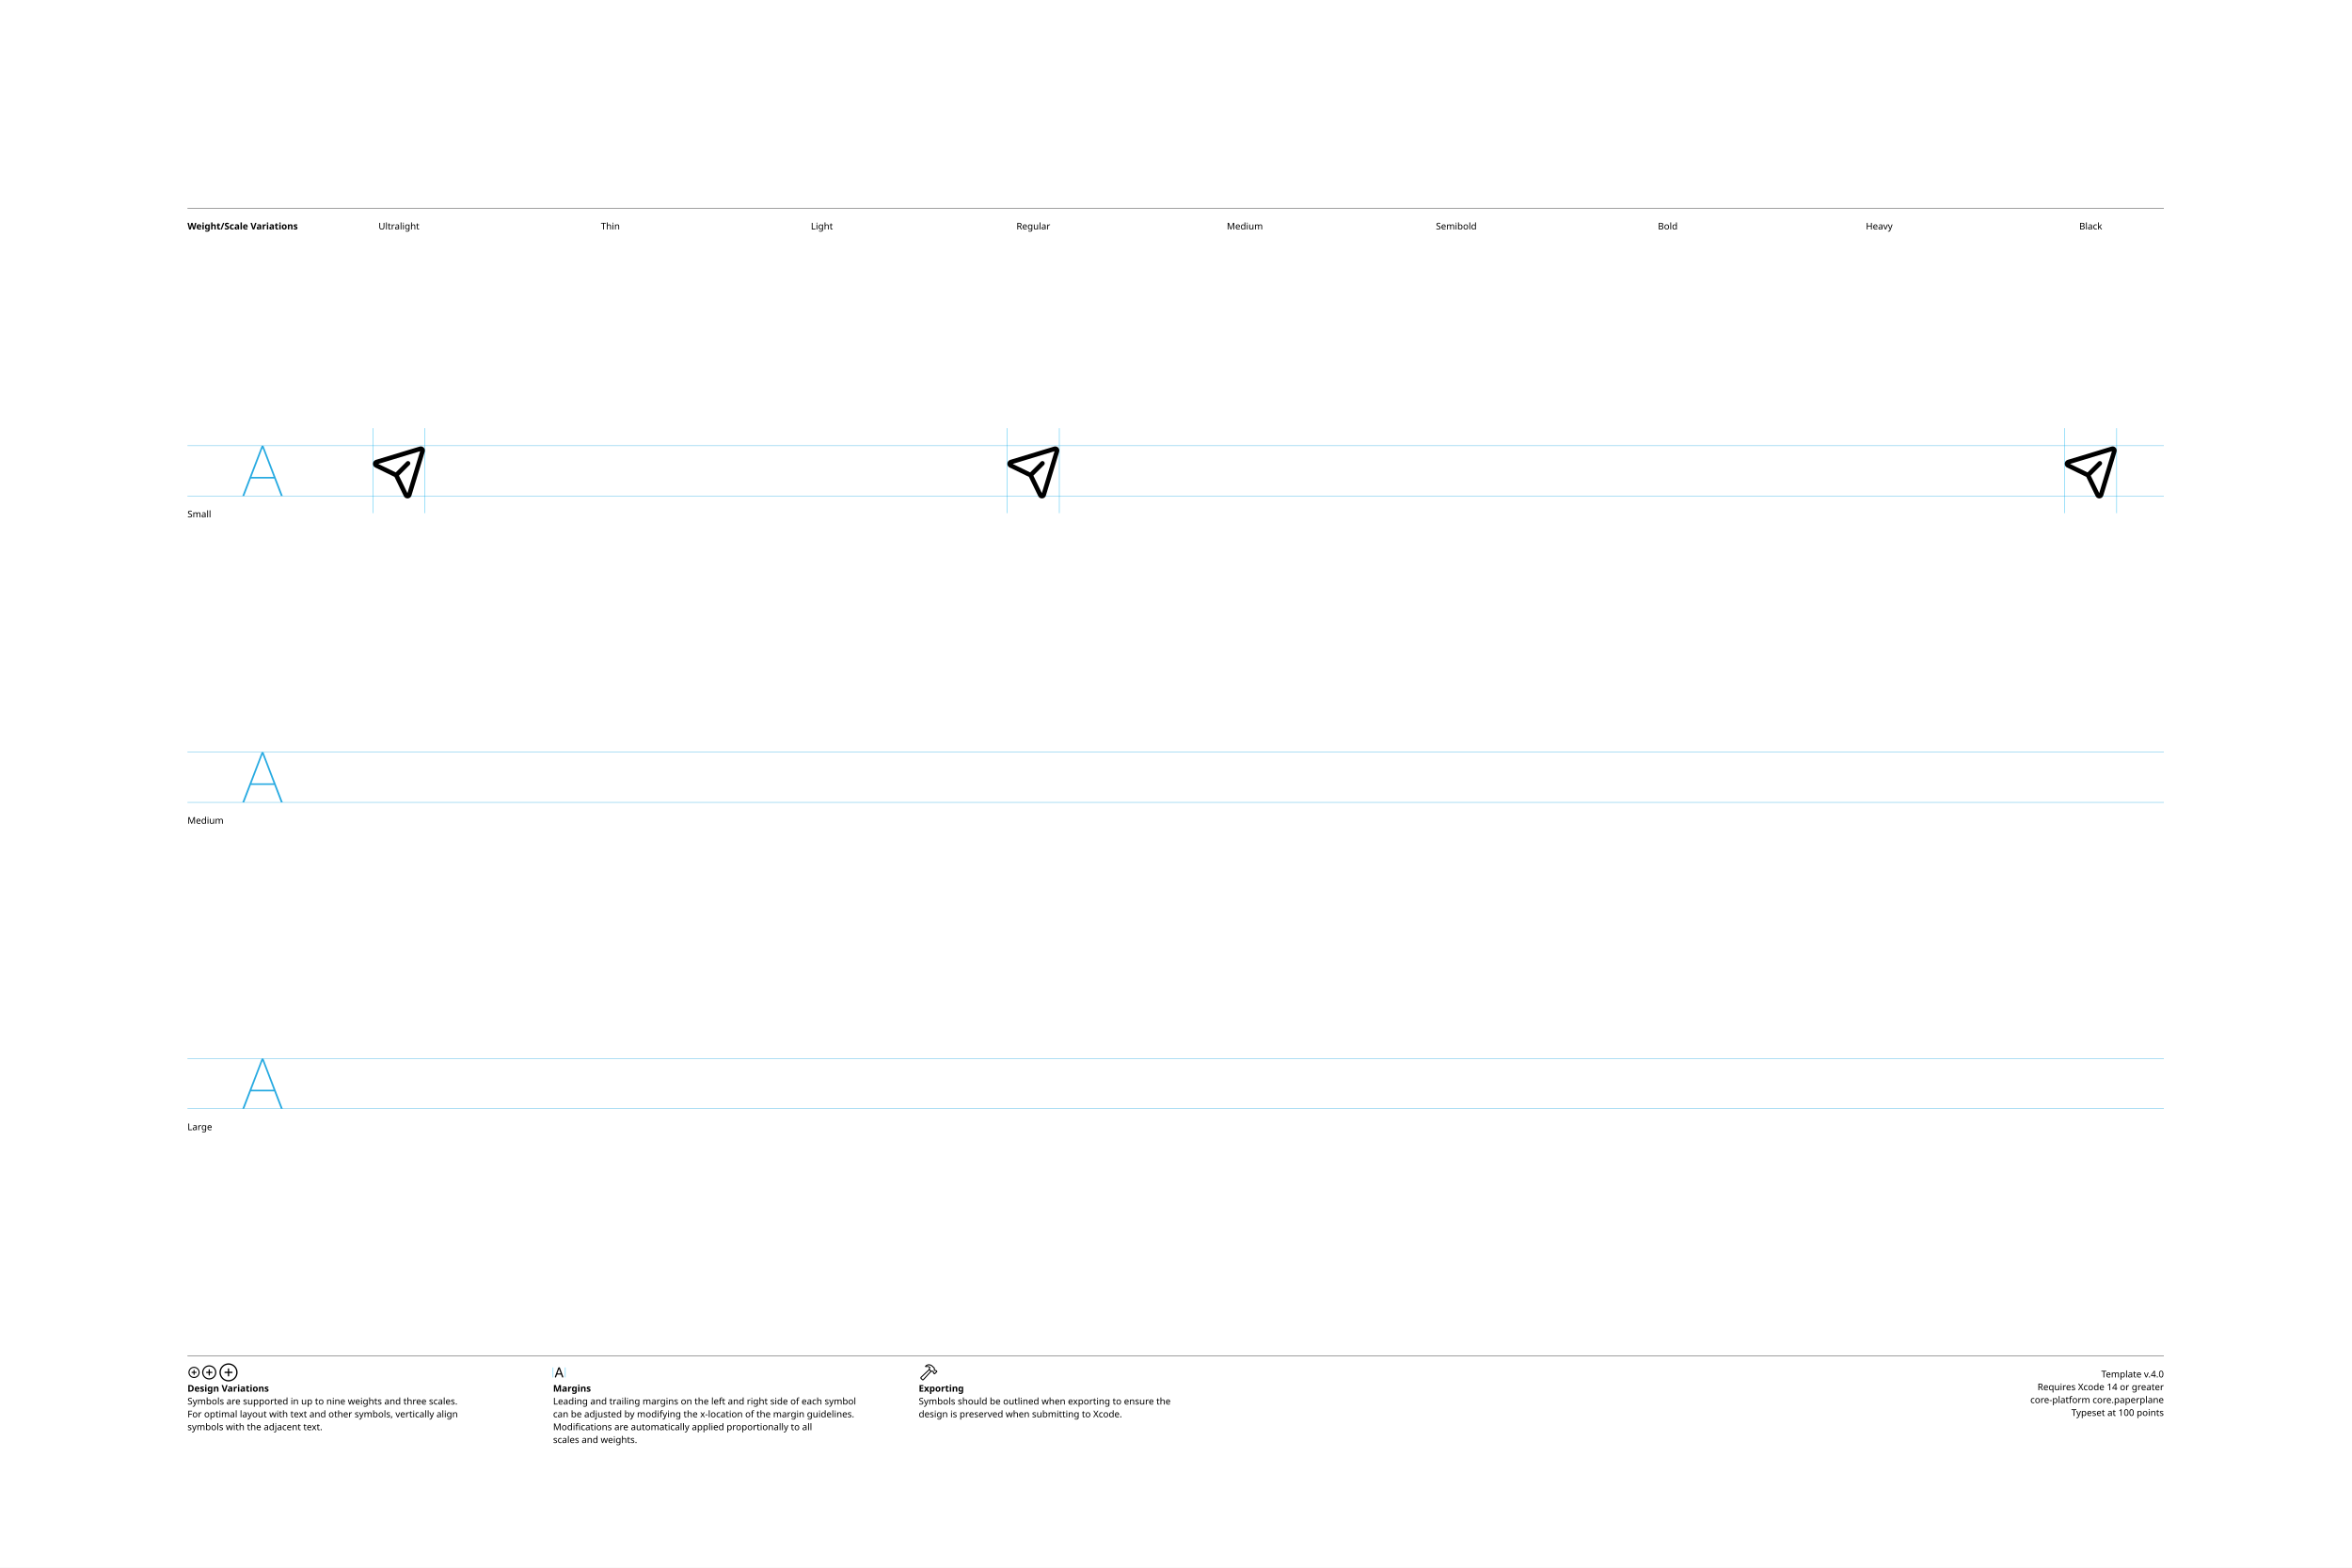
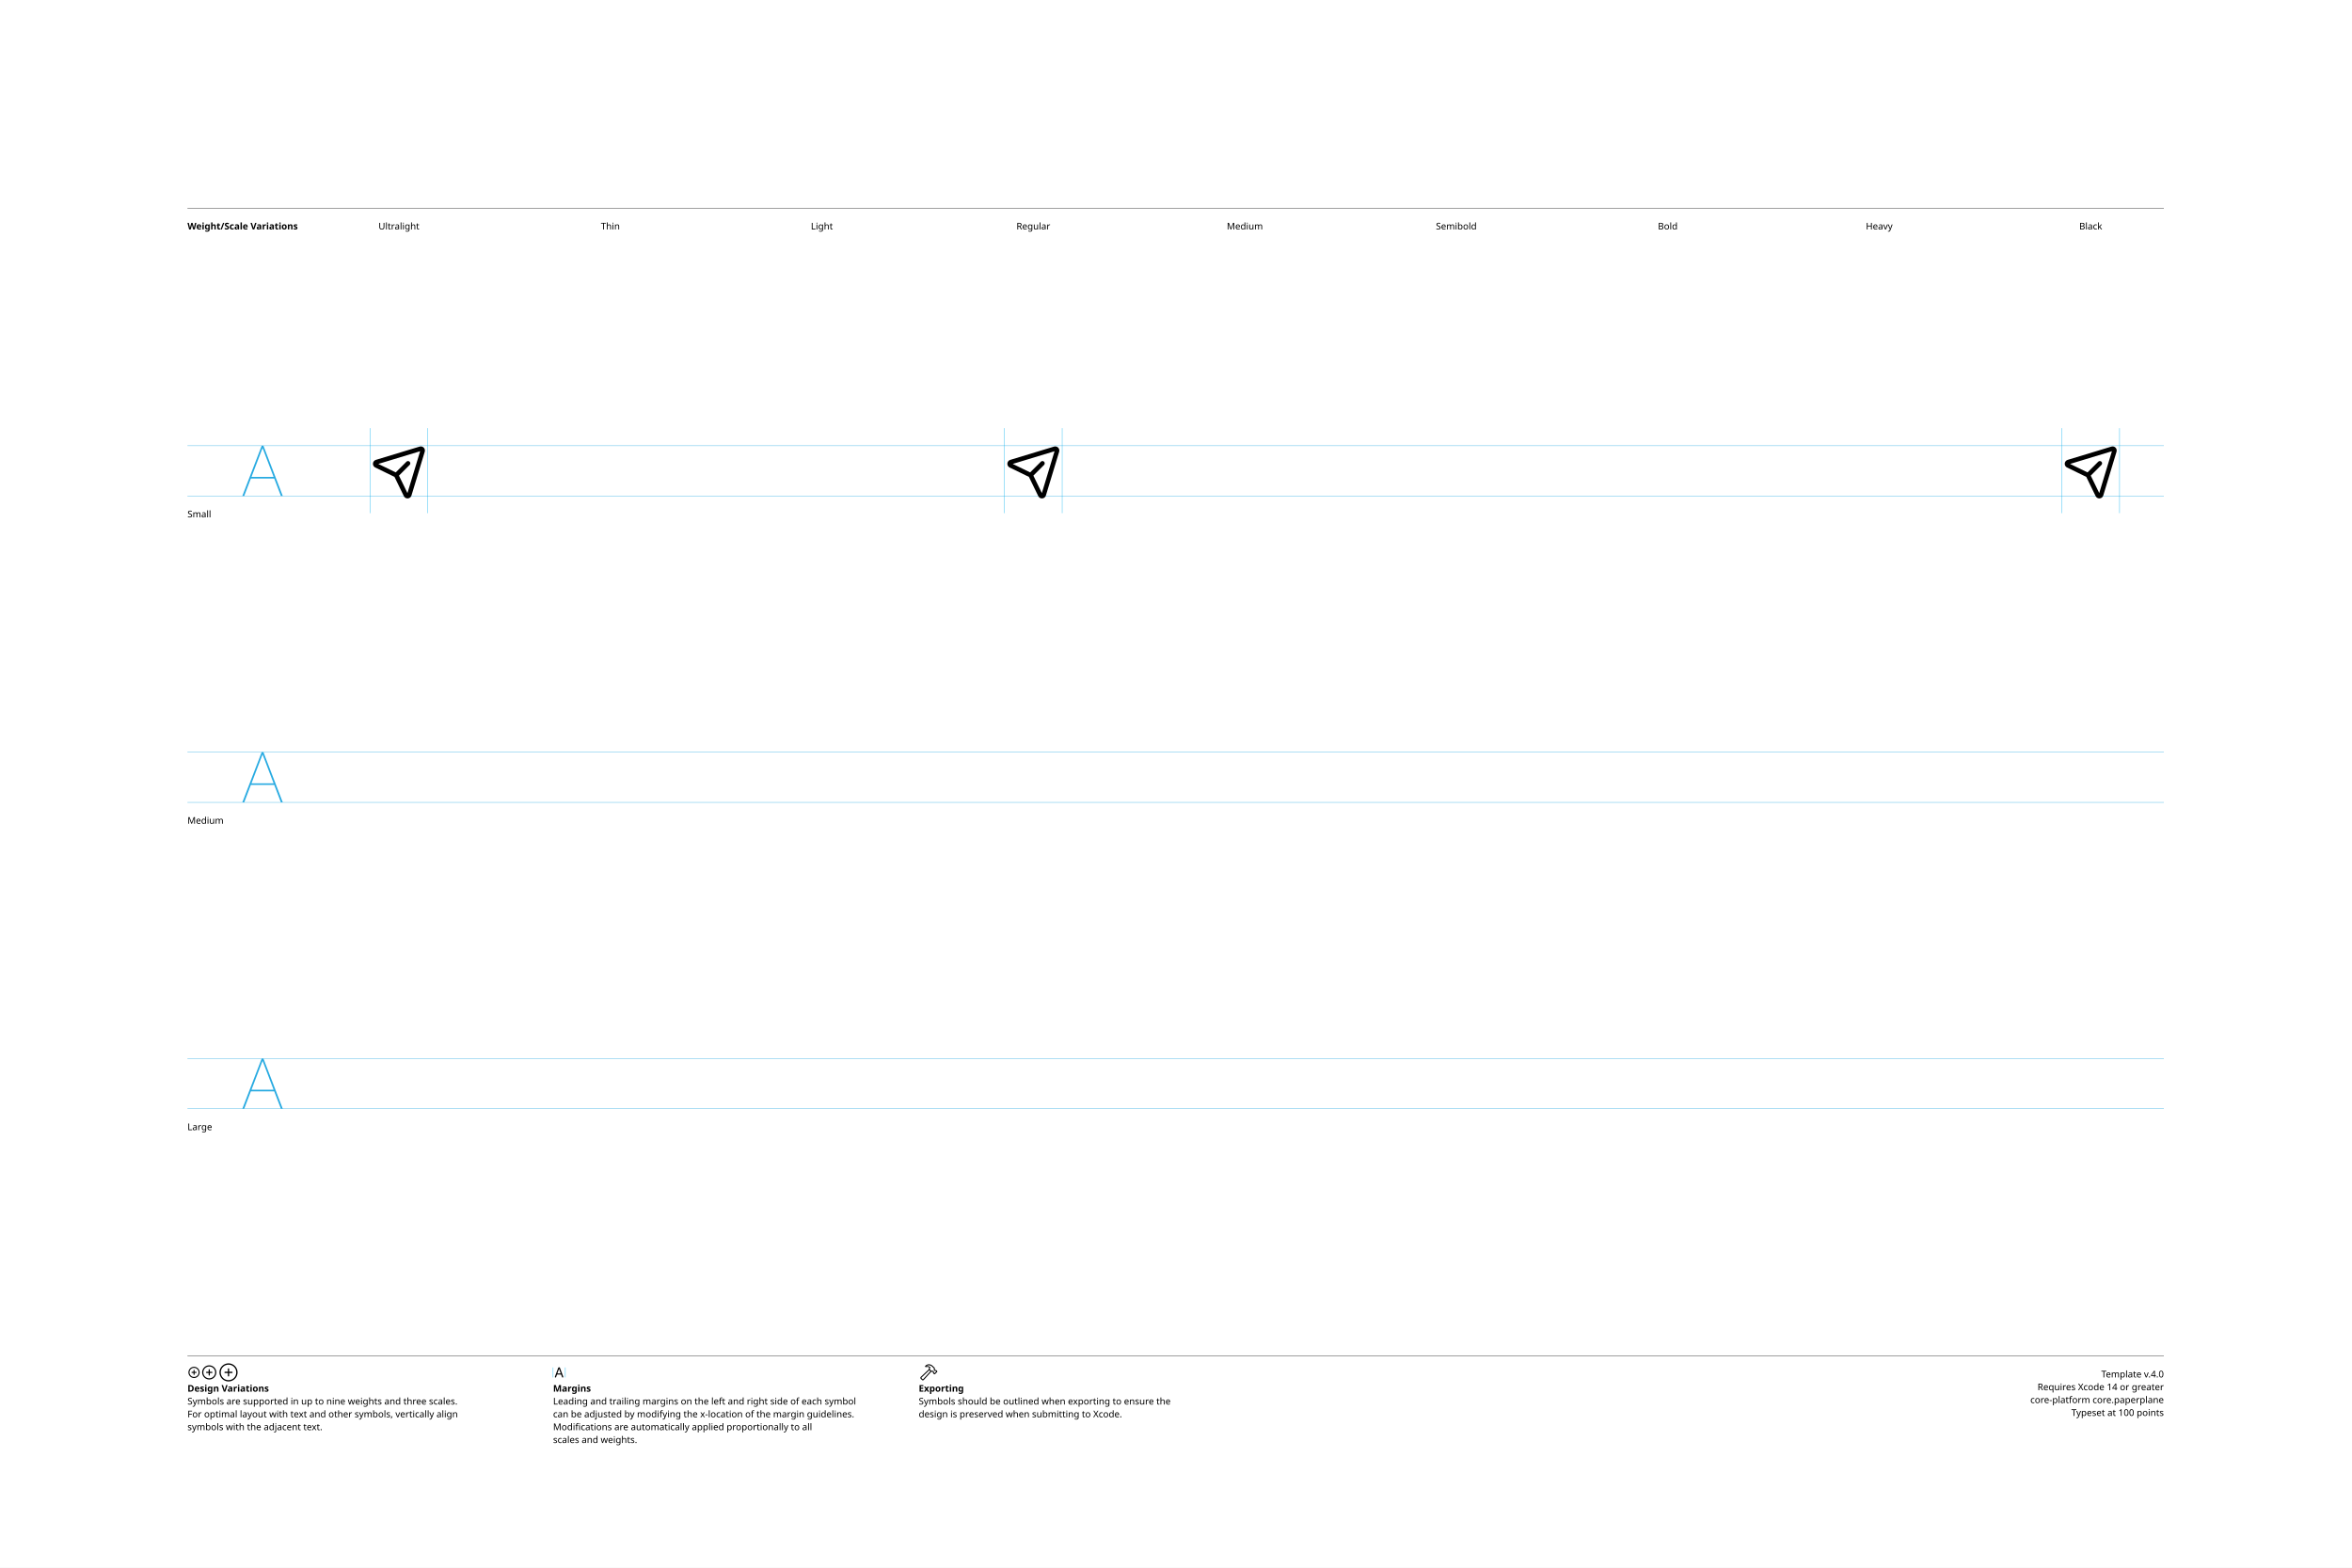
<svg xmlns="http://www.w3.org/2000/svg" version="1.1" width="3300" height="2200">
  <style>.monochrome-0 {fill:#000000}
.monochrome-1 {fill:#000000}
.multicolor-0:tintColor {fill:#007AFF}
.multicolor-1:systemRedColor {fill:#FF3B30}
.hierarchical-0:primary {fill:#212121}
.hierarchical-1:secondary {fill:#8E8E8E}
.SFSymbolsPreview000000 {fill:#000000;opacity:1.0}
.SFSymbolsPreviewFF3B30 {fill:#FF3B30;opacity:1.0}
</style>
  <g id="Notes">
    <rect height="2200" id="artboard" style="fill:white;opacity:1" width="3300" x="0" y="0" />
    <line style="fill:none;stroke:black;opacity:1;stroke-width:0.5;" x1="263" x2="3036" y1="292" y2="292" />
    <text style="stroke:none;fill:black;font-family:sans-serif;font-size:13;font-weight:bold;" transform="matrix(1 0 0 1 263 322)">Weight/Scale Variations</text>
    <text style="stroke:none;fill:black;font-family:sans-serif;font-size:13;text-anchor:middle;" transform="matrix(1 0 0 1 559.711 322)">Ultralight</text>
    <text style="stroke:none;fill:black;font-family:sans-serif;font-size:13;text-anchor:middle;" transform="matrix(1 0 0 1 856.422 322)">Thin</text>
    <text style="stroke:none;fill:black;font-family:sans-serif;font-size:13;text-anchor:middle;" transform="matrix(1 0 0 1 1153.13 322)">Light</text>
    <text style="stroke:none;fill:black;font-family:sans-serif;font-size:13;text-anchor:middle;" transform="matrix(1 0 0 1 1449.84 322)">Regular</text>
    <text style="stroke:none;fill:black;font-family:sans-serif;font-size:13;text-anchor:middle;" transform="matrix(1 0 0 1 1746.56 322)">Medium</text>
    <text style="stroke:none;fill:black;font-family:sans-serif;font-size:13;text-anchor:middle;" transform="matrix(1 0 0 1 2043.27 322)">Semibold</text>
    <text style="stroke:none;fill:black;font-family:sans-serif;font-size:13;text-anchor:middle;" transform="matrix(1 0 0 1 2339.98 322)">Bold</text>
    <text style="stroke:none;fill:black;font-family:sans-serif;font-size:13;text-anchor:middle;" transform="matrix(1 0 0 1 2636.69 322)">Heavy</text>
    <text style="stroke:none;fill:black;font-family:sans-serif;font-size:13;text-anchor:middle;" transform="matrix(1 0 0 1 2933.4 322)">Black</text>
    <line style="fill:none;stroke:black;opacity:1;stroke-width:0.5;" x1="263" x2="3036" y1="1903" y2="1903" />
    <g transform="matrix(1 0 0 1 263 1933)">
      <path d="M9.248 0.83C13.555 0.83 17.139-2.744 17.139-7.051C17.139-11.357 13.545-14.932 9.238-14.932C4.941-14.932 1.367-11.357 1.367-7.051C1.367-2.744 4.951 0.83 9.248 0.83ZM9.248-0.654C5.703-0.654 2.871-3.496 2.871-7.051C2.871-10.605 5.693-13.447 9.238-13.447C12.793-13.447 15.645-10.605 15.645-7.051C15.645-3.496 12.803-0.654 9.248-0.654ZM5.654-7.051C5.654-6.621 5.957-6.328 6.406-6.328L8.506-6.328L8.506-4.209C8.506-3.77 8.799-3.467 9.229-3.467C9.678-3.467 9.971-3.77 9.971-4.209L9.971-6.328L12.09-6.328C12.529-6.328 12.832-6.621 12.832-7.051C12.832-7.49 12.529-7.793 12.09-7.793L9.971-7.793L9.971-9.902C9.971-10.352 9.678-10.654 9.229-10.654C8.799-10.654 8.506-10.352 8.506-9.902L8.506-7.793L6.406-7.793C5.957-7.793 5.654-7.49 5.654-7.051Z" />
    </g>
    <g transform="matrix(1 0 0 1 281.867 1933)">
      <path d="M11.709 2.91C17.158 2.91 21.67-1.611 21.67-7.051C21.67-12.5 17.148-17.012 11.699-17.012C6.26-17.012 1.748-12.5 1.748-7.051C1.748-1.611 6.27 2.91 11.709 2.91ZM11.709 1.25C7.1 1.25 3.418-2.441 3.418-7.051C3.418-11.66 7.09-15.352 11.699-15.352C16.309-15.352 20.01-11.66 20.01-7.051C20.01-2.441 16.318 1.25 11.709 1.25ZM7.178-7.051C7.178-6.572 7.51-6.25 8.008-6.25L10.879-6.25L10.879-3.369C10.879-2.881 11.211-2.539 11.69-2.539C12.178-2.539 12.52-2.871 12.52-3.369L12.52-6.25L15.4-6.25C15.889-6.25 16.23-6.572 16.23-7.051C16.23-7.539 15.889-7.881 15.4-7.881L12.52-7.881L12.52-10.752C12.52-11.25 12.178-11.592 11.69-11.592C11.211-11.592 10.879-11.25 10.879-10.752L10.879-7.881L8.008-7.881C7.51-7.881 7.178-7.539 7.178-7.051Z" />
    </g>
    <g transform="matrix(1 0 0 1 305.646 1933)">
      <path d="M14.971 5.664C21.934 5.664 27.695-0.098 27.695-7.051C27.695-14.014 21.924-19.775 14.961-19.775C8.008-19.775 2.256-14.014 2.256-7.051C2.256-0.098 8.018 5.664 14.971 5.664ZM14.971 3.848C8.936 3.848 4.082-1.016 4.082-7.051C4.082-13.096 8.926-17.949 14.961-17.949C21.006-17.949 25.869-13.096 25.869-7.051C25.869-1.016 21.016 3.848 14.971 3.848ZM9.199-7.051C9.199-6.533 9.57-6.172 10.117-6.172L14.062-6.172L14.062-2.217C14.062-1.68 14.434-1.299 14.951-1.299C15.488-1.299 15.859-1.67 15.859-2.217L15.859-6.172L19.814-6.172C20.352-6.172 20.732-6.533 20.732-7.051C20.732-7.598 20.361-7.969 19.814-7.969L15.859-7.969L15.859-11.914C15.859-12.461 15.488-12.842 14.951-12.842C14.434-12.842 14.062-12.461 14.062-11.914L14.062-7.969L10.117-7.969C9.57-7.969 9.199-7.598 9.199-7.051Z" />
    </g>
    <text style="stroke:none;fill:black;font-family:sans-serif;font-size:13;font-weight:bold;" transform="matrix(1 0 0 1 263 1953)">Design Variations</text>
    <text style="stroke:none;fill:black;font-family:sans-serif;font-size:13;" transform="matrix(1 0 0 1 263 1971)">Symbols are supported in up to nine weights and three scales.</text>
    <text style="stroke:none;fill:black;font-family:sans-serif;font-size:13;" transform="matrix(1 0 0 1 263 1989)">For optimal layout with text and other symbols, vertically align</text>
    <text style="stroke:none;fill:black;font-family:sans-serif;font-size:13;" transform="matrix(1 0 0 1 263 2007)">symbols with the adjacent text.</text>
    <line style="fill:none;stroke:#00AEEF;stroke-width:0.5;opacity:1.0;" x1="776" x2="776" y1="1919" y2="1933" />
    <g transform="matrix(1 0 0 1 776 1933)">
      <path d="M3.311 0.156C3.828 0.156 4.082-0.039 4.268-0.586L5.527-4.033L11.289-4.033L12.549-0.586C12.734-0.039 12.988 0.156 13.496 0.156C14.014 0.156 14.346-0.156 14.346-0.645C14.346-0.811 14.316-0.967 14.238-1.172L9.658-13.369C9.434-13.965 9.033-14.268 8.408-14.268C7.803-14.268 7.393-13.975 7.178-13.379L2.598-1.162C2.52-0.957 2.49-0.801 2.49-0.635C2.49-0.146 2.803 0.156 3.311 0.156ZM6.006-5.518L8.379-12.09L8.428-12.09L10.801-5.518Z" />
    </g>
    <line style="fill:none;stroke:#00AEEF;stroke-width:0.5;opacity:1.0;" x1="793.197" x2="793.197" y1="1919" y2="1933" />
    <text style="stroke:none;fill:black;font-family:sans-serif;font-size:13;font-weight:bold;" transform="matrix(1 0 0 1 776 1953)">Margins</text>
    <text style="stroke:none;fill:black;font-family:sans-serif;font-size:13;" transform="matrix(1 0 0 1 776 1971)">Leading and trailing margins on the left and right side of each symbol</text>
    <text style="stroke:none;fill:black;font-family:sans-serif;font-size:13;" transform="matrix(1 0 0 1 776 1989)">can be adjusted by modifying the x-location of the margin guidelines.</text>
    <text style="stroke:none;fill:black;font-family:sans-serif;font-size:13;" transform="matrix(1 0 0 1 776 2007)">Modifications are automatically applied proportionally to all</text>
    <text style="stroke:none;fill:black;font-family:sans-serif;font-size:13;" transform="matrix(1 0 0 1 776 2025)">scales and weights.</text>
    <g transform="matrix(1 0 0 1 1289 1933)">
      <path d="M2.842 1.865L4.541 3.574C5.4 4.443 6.387 4.385 7.314 3.359L18.008-8.428L17.041-9.404L6.426 2.275C6.074 2.676 5.742 2.773 5.273 2.305L4.102 1.143C3.633 0.684 3.74 0.342 4.141-0.02L15.615-10.82L14.639-11.787L3.047-0.898C2.061 0.02 1.982 0.996 2.842 1.865ZM9.258-16.328C8.838-15.918 8.809-15.342 9.043-14.951C9.277-14.59 9.736-14.355 10.381-14.521C11.846-14.863 13.369-14.922 14.795-13.984L14.209-12.529C13.867-11.699 14.043-11.113 14.58-10.566L16.875-8.252C17.363-7.764 17.773-7.744 18.34-7.842L19.404-8.037L20.068-7.363L20.029-6.807C19.99-6.309 20.117-5.928 20.605-5.449L21.367-4.707C21.846-4.229 22.461-4.199 22.93-4.668L25.84-7.588C26.309-8.057 26.289-8.652 25.811-9.131L25.039-9.893C24.561-10.371 24.189-10.527 23.711-10.488L23.135-10.44L22.49-11.074L22.734-12.197C22.861-12.764 22.705-13.203 22.119-13.789L19.922-15.977C16.582-19.297 12.148-19.219 9.258-16.328ZM10.752-15.957C13.184-17.734 16.475-17.432 18.701-15.205L21.133-12.793C21.367-12.559 21.406-12.373 21.338-12.031L21.016-10.547L22.52-9.062L23.506-9.121C23.76-9.131 23.838-9.111 24.033-8.916L24.609-8.34L22.168-5.898L21.592-6.475C21.396-6.67 21.367-6.748 21.377-7.012L21.445-7.988L19.951-9.473L18.428-9.219C18.105-9.15 17.959-9.18 17.715-9.414L15.713-11.416C15.459-11.65 15.43-11.816 15.586-12.188L16.465-14.277C14.902-15.732 12.871-16.357 10.84-15.762C10.684-15.723 10.625-15.85 10.752-15.957Z" />
    </g>
    <text style="stroke:none;fill:black;font-family:sans-serif;font-size:13;font-weight:bold;" transform="matrix(1 0 0 1 1289 1953)">Exporting</text>
    <text style="stroke:none;fill:black;font-family:sans-serif;font-size:13;" transform="matrix(1 0 0 1 1289 1971)">Symbols should be outlined when exporting to ensure the</text>
    <text style="stroke:none;fill:black;font-family:sans-serif;font-size:13;" transform="matrix(1 0 0 1 1289 1989)">design is preserved when submitting to Xcode.</text>
    <text id="template-version" style="stroke:none;fill:black;font-family:sans-serif;font-size:13;text-anchor:end;" transform="matrix(1 0 0 1 3036 1933)">Template v.4.0</text>
    <text style="stroke:none;fill:black;font-family:sans-serif;font-size:13;text-anchor:end;" transform="matrix(1 0 0 1 3036 1951)">Requires Xcode 14 or greater</text>
    <text id="descriptive-name" style="stroke:none;fill:black;font-family:sans-serif;font-size:13;text-anchor:end;" transform="matrix(1 0 0 1 3036 1969)">core-platform core.paperplane</text>
    <text style="stroke:none;fill:black;font-family:sans-serif;font-size:13;text-anchor:end;" transform="matrix(1 0 0 1 3036 1987)">Typeset at 100 points</text>
    <text style="stroke:none;fill:black;font-family:sans-serif;font-size:13;" transform="matrix(1 0 0 1 263 726)">Small</text>
    <text style="stroke:none;fill:black;font-family:sans-serif;font-size:13;" transform="matrix(1 0 0 1 263 1156)">Medium</text>
    <text style="stroke:none;fill:black;font-family:sans-serif;font-size:13;" transform="matrix(1 0 0 1 263 1586)">Large</text>
  </g>
  <g id="Guides">
    <g id="H-reference" style="fill:#27AAE1;stroke:none;" transform="matrix(1 0 0 1 339 696)">
      <path d="M0.994 0L3.638 0L29.328-67.132L30.03-67.132L30.03-70.459L28.123-70.459ZM11.688-24.48L46.981-24.48L46.231-26.729L12.438-26.729ZM55.12 0L57.764 0L30.638-70.459L29.433-70.459L29.433-67.132Z" />
    </g>
    <line id="Baseline-S" style="fill:none;stroke:#27AAE1;opacity:1;stroke-width:0.5;" x1="263" x2="3036" y1="696" y2="696" />
    <line id="Capline-S" style="fill:none;stroke:#27AAE1;opacity:1;stroke-width:0.5;" x1="263" x2="3036" y1="625.541" y2="625.541" />
    <g id="H-reference" style="fill:#27AAE1;stroke:none;" transform="matrix(1 0 0 1 339 1126)">
      <path d="M0.994 0L3.638 0L29.328-67.132L30.03-67.132L30.03-70.459L28.123-70.459ZM11.688-24.48L46.981-24.48L46.231-26.729L12.438-26.729ZM55.12 0L57.764 0L30.638-70.459L29.433-70.459L29.433-67.132Z" />
    </g>
    <line id="Baseline-M" style="fill:none;stroke:#27AAE1;opacity:1;stroke-width:0.5;" x1="263" x2="3036" y1="1126" y2="1126" />
    <line id="Capline-M" style="fill:none;stroke:#27AAE1;opacity:1;stroke-width:0.5;" x1="263" x2="3036" y1="1055.54" y2="1055.54" />
    <g id="H-reference" style="fill:#27AAE1;stroke:none;" transform="matrix(1 0 0 1 339 1556)">
      <path d="M0.994 0L3.638 0L29.328-67.132L30.03-67.132L30.03-70.459L28.123-70.459ZM11.688-24.48L46.981-24.48L46.231-26.729L12.438-26.729ZM55.12 0L57.764 0L30.638-70.459L29.433-70.459L29.433-67.132Z" />
    </g>
    <line id="Baseline-L" style="fill:none;stroke:#27AAE1;opacity:1;stroke-width:0.5;" x1="263" x2="3036" y1="1556" y2="1556" />
    <line id="Capline-L" style="fill:none;stroke:#27AAE1;opacity:1;stroke-width:0.5;" x1="263" x2="3036" y1="1485.54" y2="1485.54" />
-     <line id="left-margin-Ultralight-S" style="fill:none;stroke:#00AEEF;stroke-width:0.5;opacity:1.0;" x1="523.241" x2="523.241" y1="600.785" y2="720.121" />
-     <line id="right-margin-Ultralight-S" style="fill:none;stroke:#00AEEF;stroke-width:0.5;opacity:1.0;" x1="596.181" x2="596.181" y1="600.785" y2="720.121" />
-     <line id="left-margin-Regular-S" style="fill:none;stroke:#00AEEF;stroke-width:0.5;opacity:1.0;" x1="1413.37" x2="1413.37" y1="600.785" y2="720.121" />
-     <line id="right-margin-Regular-S" style="fill:none;stroke:#00AEEF;stroke-width:0.5;opacity:1.0;" x1="1486.31" x2="1486.31" y1="600.785" y2="720.121" />
-     <line id="left-margin-Black-S" style="fill:none;stroke:#00AEEF;stroke-width:0.5;opacity:1.0;" x1="2896.93" x2="2896.93" y1="600.785" y2="720.121" />
-     <line id="right-margin-Black-S" style="fill:none;stroke:#00AEEF;stroke-width:0.5;opacity:1.0;" x1="2969.87" x2="2969.87" y1="600.785" y2="720.121" />
+     <line id="left-margin-Ultralight-S" style="fill:none;stroke:#00AEEF;stroke-width:0.5;opacity:1.0;" x1="519.241" x2="519.241" y1="600.785" y2="720.121" />
+     <line id="right-margin-Ultralight-S" style="fill:none;stroke:#00AEEF;stroke-width:0.5;opacity:1.0;" x1="600.181" x2="600.181" y1="600.785" y2="720.121" />
+     <line id="left-margin-Regular-S" style="fill:none;stroke:#00AEEF;stroke-width:0.5;opacity:1.0;" x1="1409.370" x2="1409.370" y1="600.785" y2="720.121" />
+     <line id="right-margin-Regular-S" style="fill:none;stroke:#00AEEF;stroke-width:0.5;opacity:1.0;" x1="1490.310" x2="1490.310" y1="600.785" y2="720.121" />
+     <line id="left-margin-Black-S" style="fill:none;stroke:#00AEEF;stroke-width:0.5;opacity:1.0;" x1="2892.930" x2="2892.930" y1="600.785" y2="720.121" />
+     <line id="right-margin-Black-S" style="fill:none;stroke:#00AEEF;stroke-width:0.5;opacity:1.0;" x1="2973.870" x2="2973.870" y1="600.785" y2="720.121" />
  </g>
  <g id="Symbols">
    <g id="Ultralight-S" transform="matrix(1 0 0 1 523.241 696)">
      <path class="monochrome-0 multicolor-0:tintColor hierarchical-0:primary SFSymbolsPreview000000" d="M71.275 -67.825L71.277 -67.822C72.718 -66.364 73.274 -64.253 72.741 -62.279C72.739 -62.228 72.73 -62.177 72.715 -62.127L54.094 -0.718C53.444 1.582 51.433 3.236 49.054 3.429C48.888 3.443 48.722 3.45 48.56 3.45C46.332 3.461 44.301 2.177 43.36 0.169L30.241 -26.791L3.269 -39.928C1.114 -40.962 -0.179 -43.219 0.02 -45.601C0.219 -47.982 1.868 -49.994 4.156 -50.653L65.577 -69.29C65.627 -69.305 65.679 -69.314 65.731 -69.317C67.711 -69.843 69.823 -69.276 71.275 -67.825ZM7.541 -44.967L32.001 -33.065L47.05 -48.114C48.308 -49.31 50.29 -49.284 51.517 -48.057C52.744 -46.83 52.77 -44.848 51.563 -43.579L36.525 -28.541L48.436 -4.071L66.24 -62.789Z" />
    </g>
    <g id="Regular-S" transform="matrix(1 0 0 1 1413.37 696)">
      <path class="monochrome-0 multicolor-0:tintColor hierarchical-0:primary SFSymbolsPreview000000" d="M71.275 -67.825L71.277 -67.822C72.718 -66.364 73.274 -64.253 72.741 -62.279C72.739 -62.228 72.73 -62.177 72.715 -62.127L54.094 -0.718C53.444 1.582 51.433 3.236 49.054 3.429C48.888 3.443 48.722 3.45 48.56 3.45C46.332 3.461 44.301 2.177 43.36 0.169L30.241 -26.791L3.269 -39.928C1.114 -40.962 -0.179 -43.219 0.02 -45.601C0.219 -47.982 1.868 -49.994 4.156 -50.653L65.577 -69.29C65.627 -69.305 65.679 -69.314 65.731 -69.317C67.711 -69.843 69.823 -69.276 71.275 -67.825ZM7.541 -44.967L32.001 -33.065L47.05 -48.114C48.308 -49.31 50.29 -49.284 51.517 -48.057C52.744 -46.83 52.77 -44.848 51.563 -43.579L36.525 -28.541L48.436 -4.071L66.24 -62.789Z" />
    </g>
    <g id="Black-S" transform="matrix(1 0 0 1 2896.93 696)">
      <path class="monochrome-0 multicolor-0:tintColor hierarchical-0:primary SFSymbolsPreview000000" d="M71.275 -67.825L71.277 -67.822C72.718 -66.364 73.274 -64.253 72.741 -62.279C72.739 -62.228 72.73 -62.177 72.715 -62.127L54.094 -0.718C53.444 1.582 51.433 3.236 49.054 3.429C48.888 3.443 48.722 3.45 48.56 3.45C46.332 3.461 44.301 2.177 43.36 0.169L30.241 -26.791L3.269 -39.928C1.114 -40.962 -0.179 -43.219 0.02 -45.601C0.219 -47.982 1.868 -49.994 4.156 -50.653L65.577 -69.29C65.627 -69.305 65.679 -69.314 65.731 -69.317C67.711 -69.843 69.823 -69.276 71.275 -67.825ZM7.541 -44.967L32.001 -33.065L47.05 -48.114C48.308 -49.31 50.29 -49.284 51.517 -48.057C52.744 -46.83 52.77 -44.848 51.563 -43.579L36.525 -28.541L48.436 -4.071L66.24 -62.789Z" />
    </g>
  </g>
</svg>
